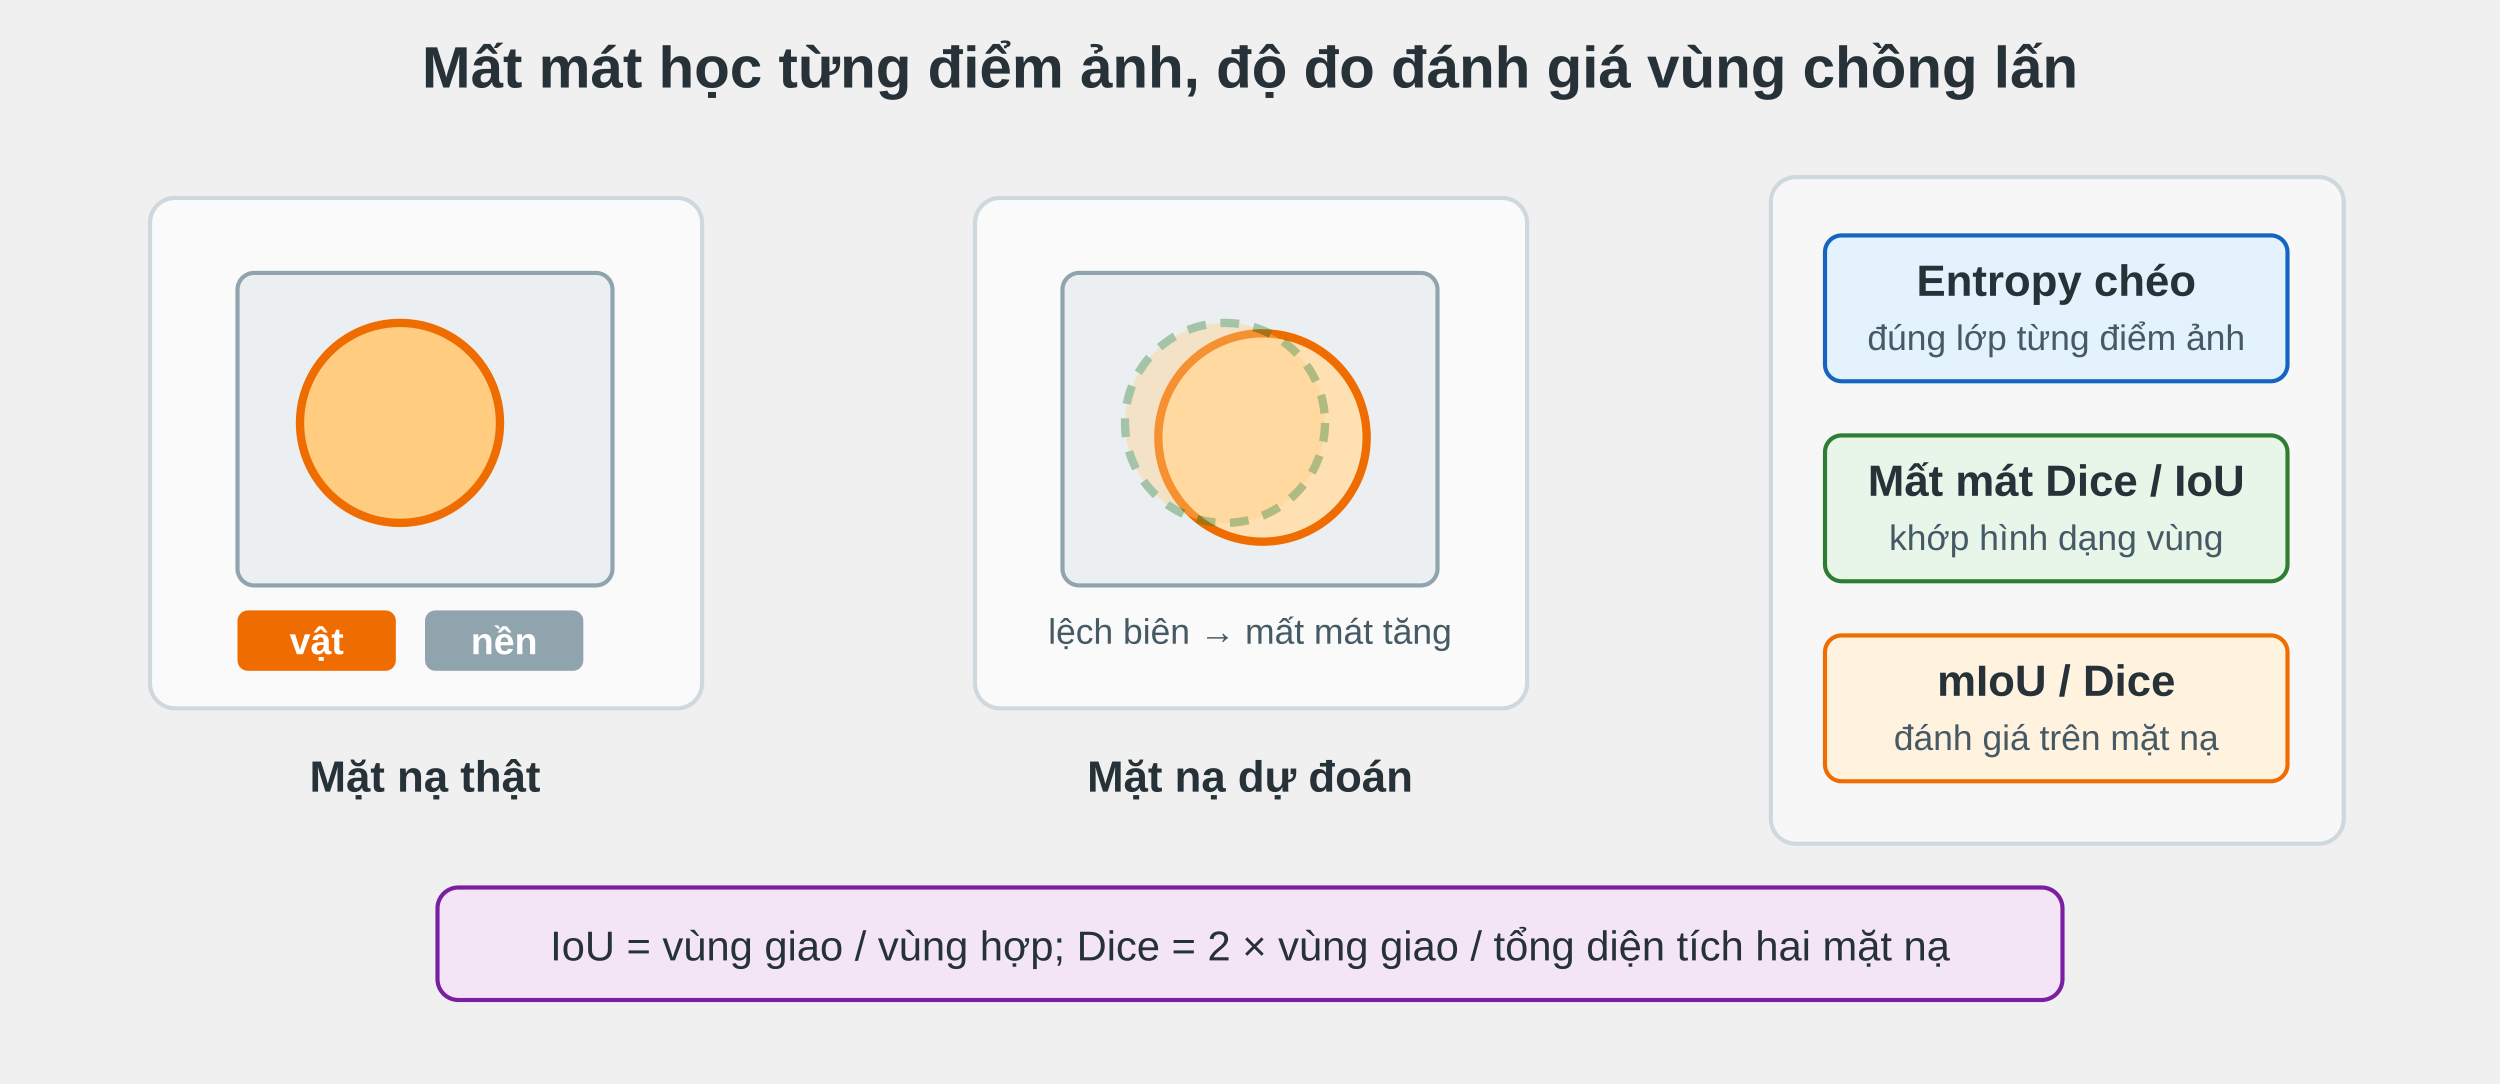
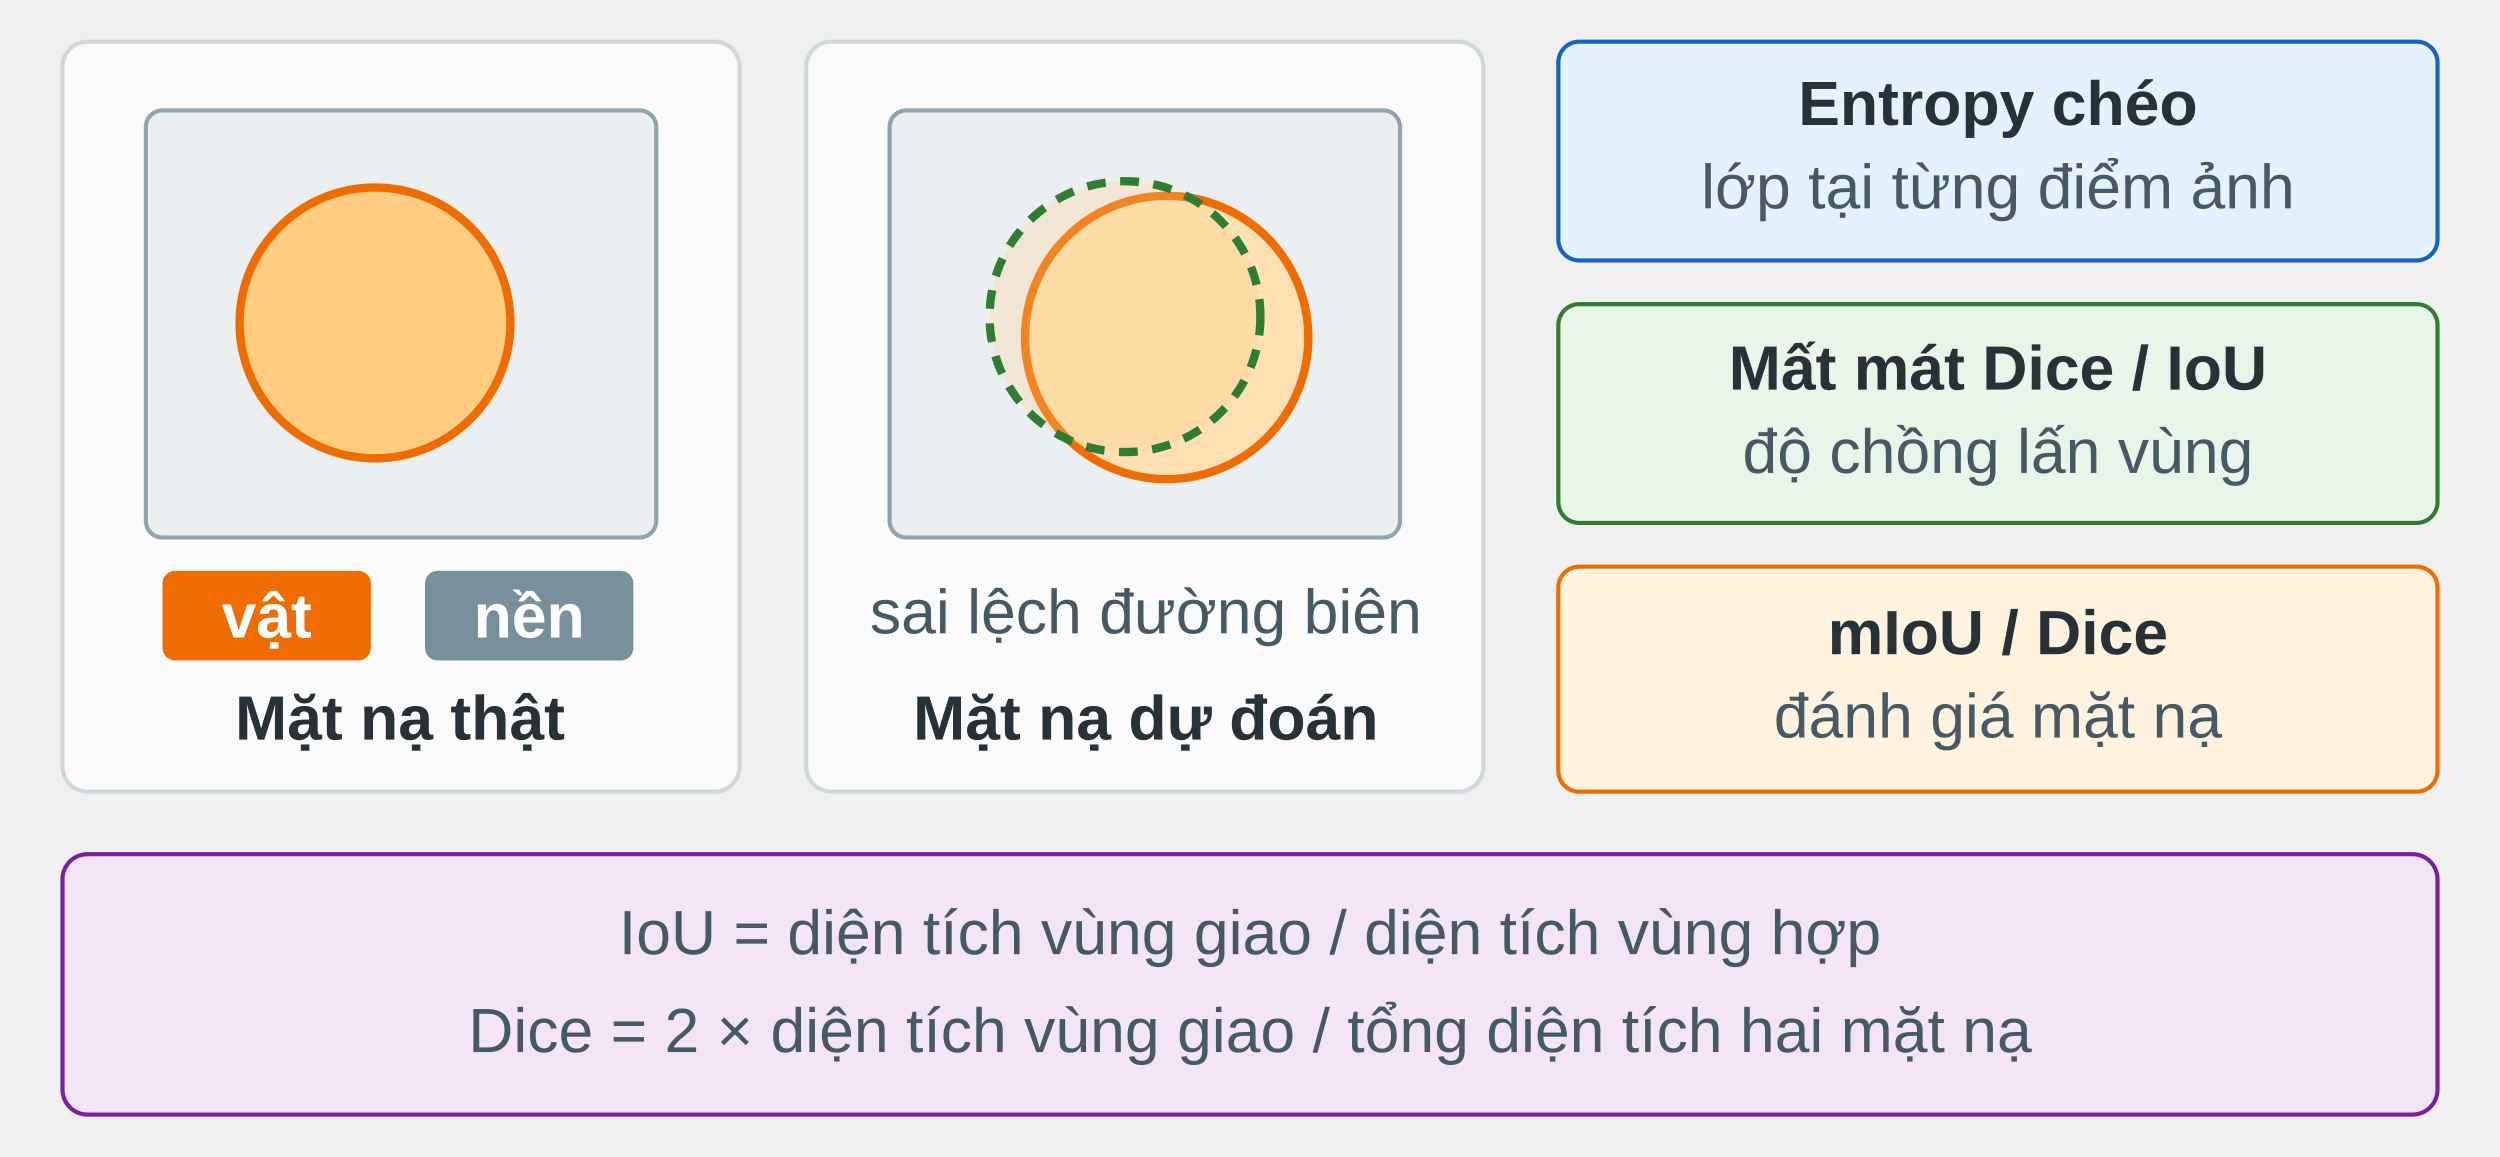
- <svg xmlns="http://www.w3.org/2000/svg" width="1200" height="520" viewBox="0 0 1200 520" role="img" aria-label="Minh họa mất mát và IoU trên mặt nạ">
+ <svg xmlns="http://www.w3.org/2000/svg" width="1200" height="555" viewBox="0 0 1200 555" role="img" aria-label="Minh họa mất mát và IoU trên mặt nạ">
  <defs>
    <style>
-       .t{font:700 28px Arial,sans-serif;fill:#263238}
-       .l{font:700 21px Arial,sans-serif;fill:#263238}
-       .s{font:17px Arial,sans-serif;fill:#455a64}
-       .w{font:700 18px Arial,sans-serif;fill:#fff}
-       .eq{font:20px Arial,sans-serif;fill:#263238}
+       .loss-title{font:700 34px Arial,sans-serif;fill:#263238;text-anchor:middle}
+       .loss-label{font:700 30px Arial,sans-serif;fill:#263238;text-anchor:middle}
+       .loss-text{font:30px Arial,sans-serif;fill:#455a64;text-anchor:middle}
+       .loss-white{font:700 30px Arial,sans-serif;fill:white;text-anchor:middle}
    </style>
  </defs>
-   <text x="600" y="42" text-anchor="middle" class="t">Mất mát học từng điểm ảnh, độ đo đánh giá vùng chồng lấn</text>
-   <g transform="translate(72 95)">
-     <rect x="0" y="0" width="265" height="245" rx="12" fill="#fafafa" stroke="#cfd8dc" stroke-width="2" />
-     <rect x="42" y="36" width="180" height="150" rx="8" fill="#eceff1" stroke="#90a4ae" stroke-width="2" />
-     <circle cx="120" cy="108" r="48" fill="#ffcc80" stroke="#ef6c00" stroke-width="4" />
-     <rect x="42" y="198" width="76" height="29" rx="5" fill="#ef6c00" />
-     <text x="80" y="219" text-anchor="middle" class="w">vật</text>
-     <rect x="132" y="198" width="76" height="29" rx="5" fill="#90a4ae" />
-     <text x="170" y="219" text-anchor="middle" class="w">nền</text>
-     <text x="132" y="285" text-anchor="middle" class="l">Mặt nạ thật</text>
-   </g>
-   <g transform="translate(468 95)">
-     <rect x="0" y="0" width="265" height="245" rx="12" fill="#fafafa" stroke="#cfd8dc" stroke-width="2" />
-     <rect x="42" y="36" width="180" height="150" rx="8" fill="#eceff1" stroke="#90a4ae" stroke-width="2" />
-     <circle cx="138" cy="115" r="50" fill="#ffe0b2" stroke="#ef6c00" stroke-width="4" />
-     <circle cx="120" cy="108" r="48" fill="#ffcc80" opacity="0.38" stroke="#2e7d32" stroke-width="4" stroke-dasharray="9 7" />
-     <text x="132" y="214" text-anchor="middle" class="s">lệch biên → mất mát tăng</text>
-     <text x="132" y="285" text-anchor="middle" class="l">Mặt nạ dự đoán</text>
-   </g>
-   <g transform="translate(850 85)">
-     <rect x="0" y="0" width="275" height="320" rx="12" fill="#f7f7f7" stroke="#cfd8dc" stroke-width="2" />
-     <rect x="26" y="28" width="222" height="70" rx="8" fill="#e3f2fd" stroke="#1565c0" stroke-width="2" />
-     <text x="137" y="57" text-anchor="middle" class="l">Entropy chéo</text>
-     <text x="137" y="83" text-anchor="middle" class="s">đúng lớp từng điểm ảnh</text>
-     <rect x="26" y="124" width="222" height="70" rx="8" fill="#e8f5e9" stroke="#2e7d32" stroke-width="2" />
-     <text x="137" y="153" text-anchor="middle" class="l">Mất mát Dice / IoU</text>
-     <text x="137" y="179" text-anchor="middle" class="s">khớp hình dạng vùng</text>
-     <rect x="26" y="220" width="222" height="70" rx="8" fill="#fff3e0" stroke="#ef6c00" stroke-width="2" />
-     <text x="137" y="249" text-anchor="middle" class="l">mIoU / Dice</text>
-     <text x="137" y="275" text-anchor="middle" class="s">đánh giá trên mặt nạ</text>
-   </g>
-   <g transform="translate(210 426)">
-     <rect x="0" y="0" width="780" height="54" rx="10" fill="#f3e5f5" stroke="#7b1fa2" stroke-width="2" />
-     <text x="390" y="35" text-anchor="middle" class="eq">IoU = vùng giao / vùng hợp; Dice = 2 × vùng giao / tổng diện tích hai mặt nạ</text>
+   <g transform="translate(0 -60)">
+     <rect x="30" y="80" width="325" height="360" rx="12" fill="#fafafa" stroke="#cfd8dc" stroke-width="2" />
+     <rect x="70" y="113" width="245" height="205" rx="8" fill="#eceff1" stroke="#90a4ae" stroke-width="2" />
+     <circle cx="180" cy="215" r="65" fill="#ffcc80" stroke="#ef6c00" stroke-width="4" />
+     <rect x="78" y="334" width="100" height="43" rx="6" fill="#ef6c00" />
+     <text class="loss-white" x="128" y="366">vật</text>
+     <rect x="204" y="334" width="100" height="43" rx="6" fill="#78909c" />
+     <text class="loss-white" x="254" y="366">nền</text>
+     <text class="loss-label" x="192" y="415">Mặt nạ thật</text>
+     <rect x="387" y="80" width="325" height="360" rx="12" fill="#fafafa" stroke="#cfd8dc" stroke-width="2" />
+     <rect x="427" y="113" width="245" height="205" rx="8" fill="#eceff1" stroke="#90a4ae" stroke-width="2" />
+     <circle cx="560" cy="222" r="68" fill="#ffe0b2" stroke="#ef6c00" stroke-width="4" />
+     <circle cx="540" cy="212" r="65" fill="#ffcc80" fill-opacity="0.25" stroke="#2e7d32" stroke-width="4" stroke-dasharray="9 7" />
+     <text class="loss-text" x="550" y="364">sai lệch đường biên</text>
+     <text class="loss-label" x="550" y="415">Mặt nạ dự đoán</text>
+     <g>
+       <rect x="748" y="80" width="422" height="105" rx="10" fill="#e3f2fd" stroke="#1565c0" stroke-width="2" />
+       <text class="loss-label" x="959" y="120">Entropy chéo</text>
+       <text class="loss-text" x="959" y="160">lớp tại từng điểm ảnh</text>
+       <rect x="748" y="206" width="422" height="105" rx="10" fill="#e8f5e9" stroke="#2e7d32" stroke-width="2" />
+       <text class="loss-label" x="959" y="247">Mất mát Dice / IoU</text>
+       <text class="loss-text" x="959" y="287">độ chồng lấn vùng</text>
+       <rect x="748" y="332" width="422" height="108" rx="10" fill="#fff3e0" stroke="#ef6c00" stroke-width="2" />
+       <text class="loss-label" x="959" y="374">mIoU / Dice</text>
+       <text class="loss-text" x="959" y="414">đánh giá mặt nạ</text>
+     </g>
+     <rect x="30" y="470" width="1140" height="125" rx="12" fill="#f3e5f5" stroke="#7b1fa2" stroke-width="2" />
+     <text class="loss-text" x="600" y="518">IoU = diện tích vùng giao / diện tích vùng hợp</text>
+     <text class="loss-text" x="600" y="565">Dice = 2 × diện tích vùng giao / tổng diện tích hai mặt nạ</text>
  </g>
</svg>
